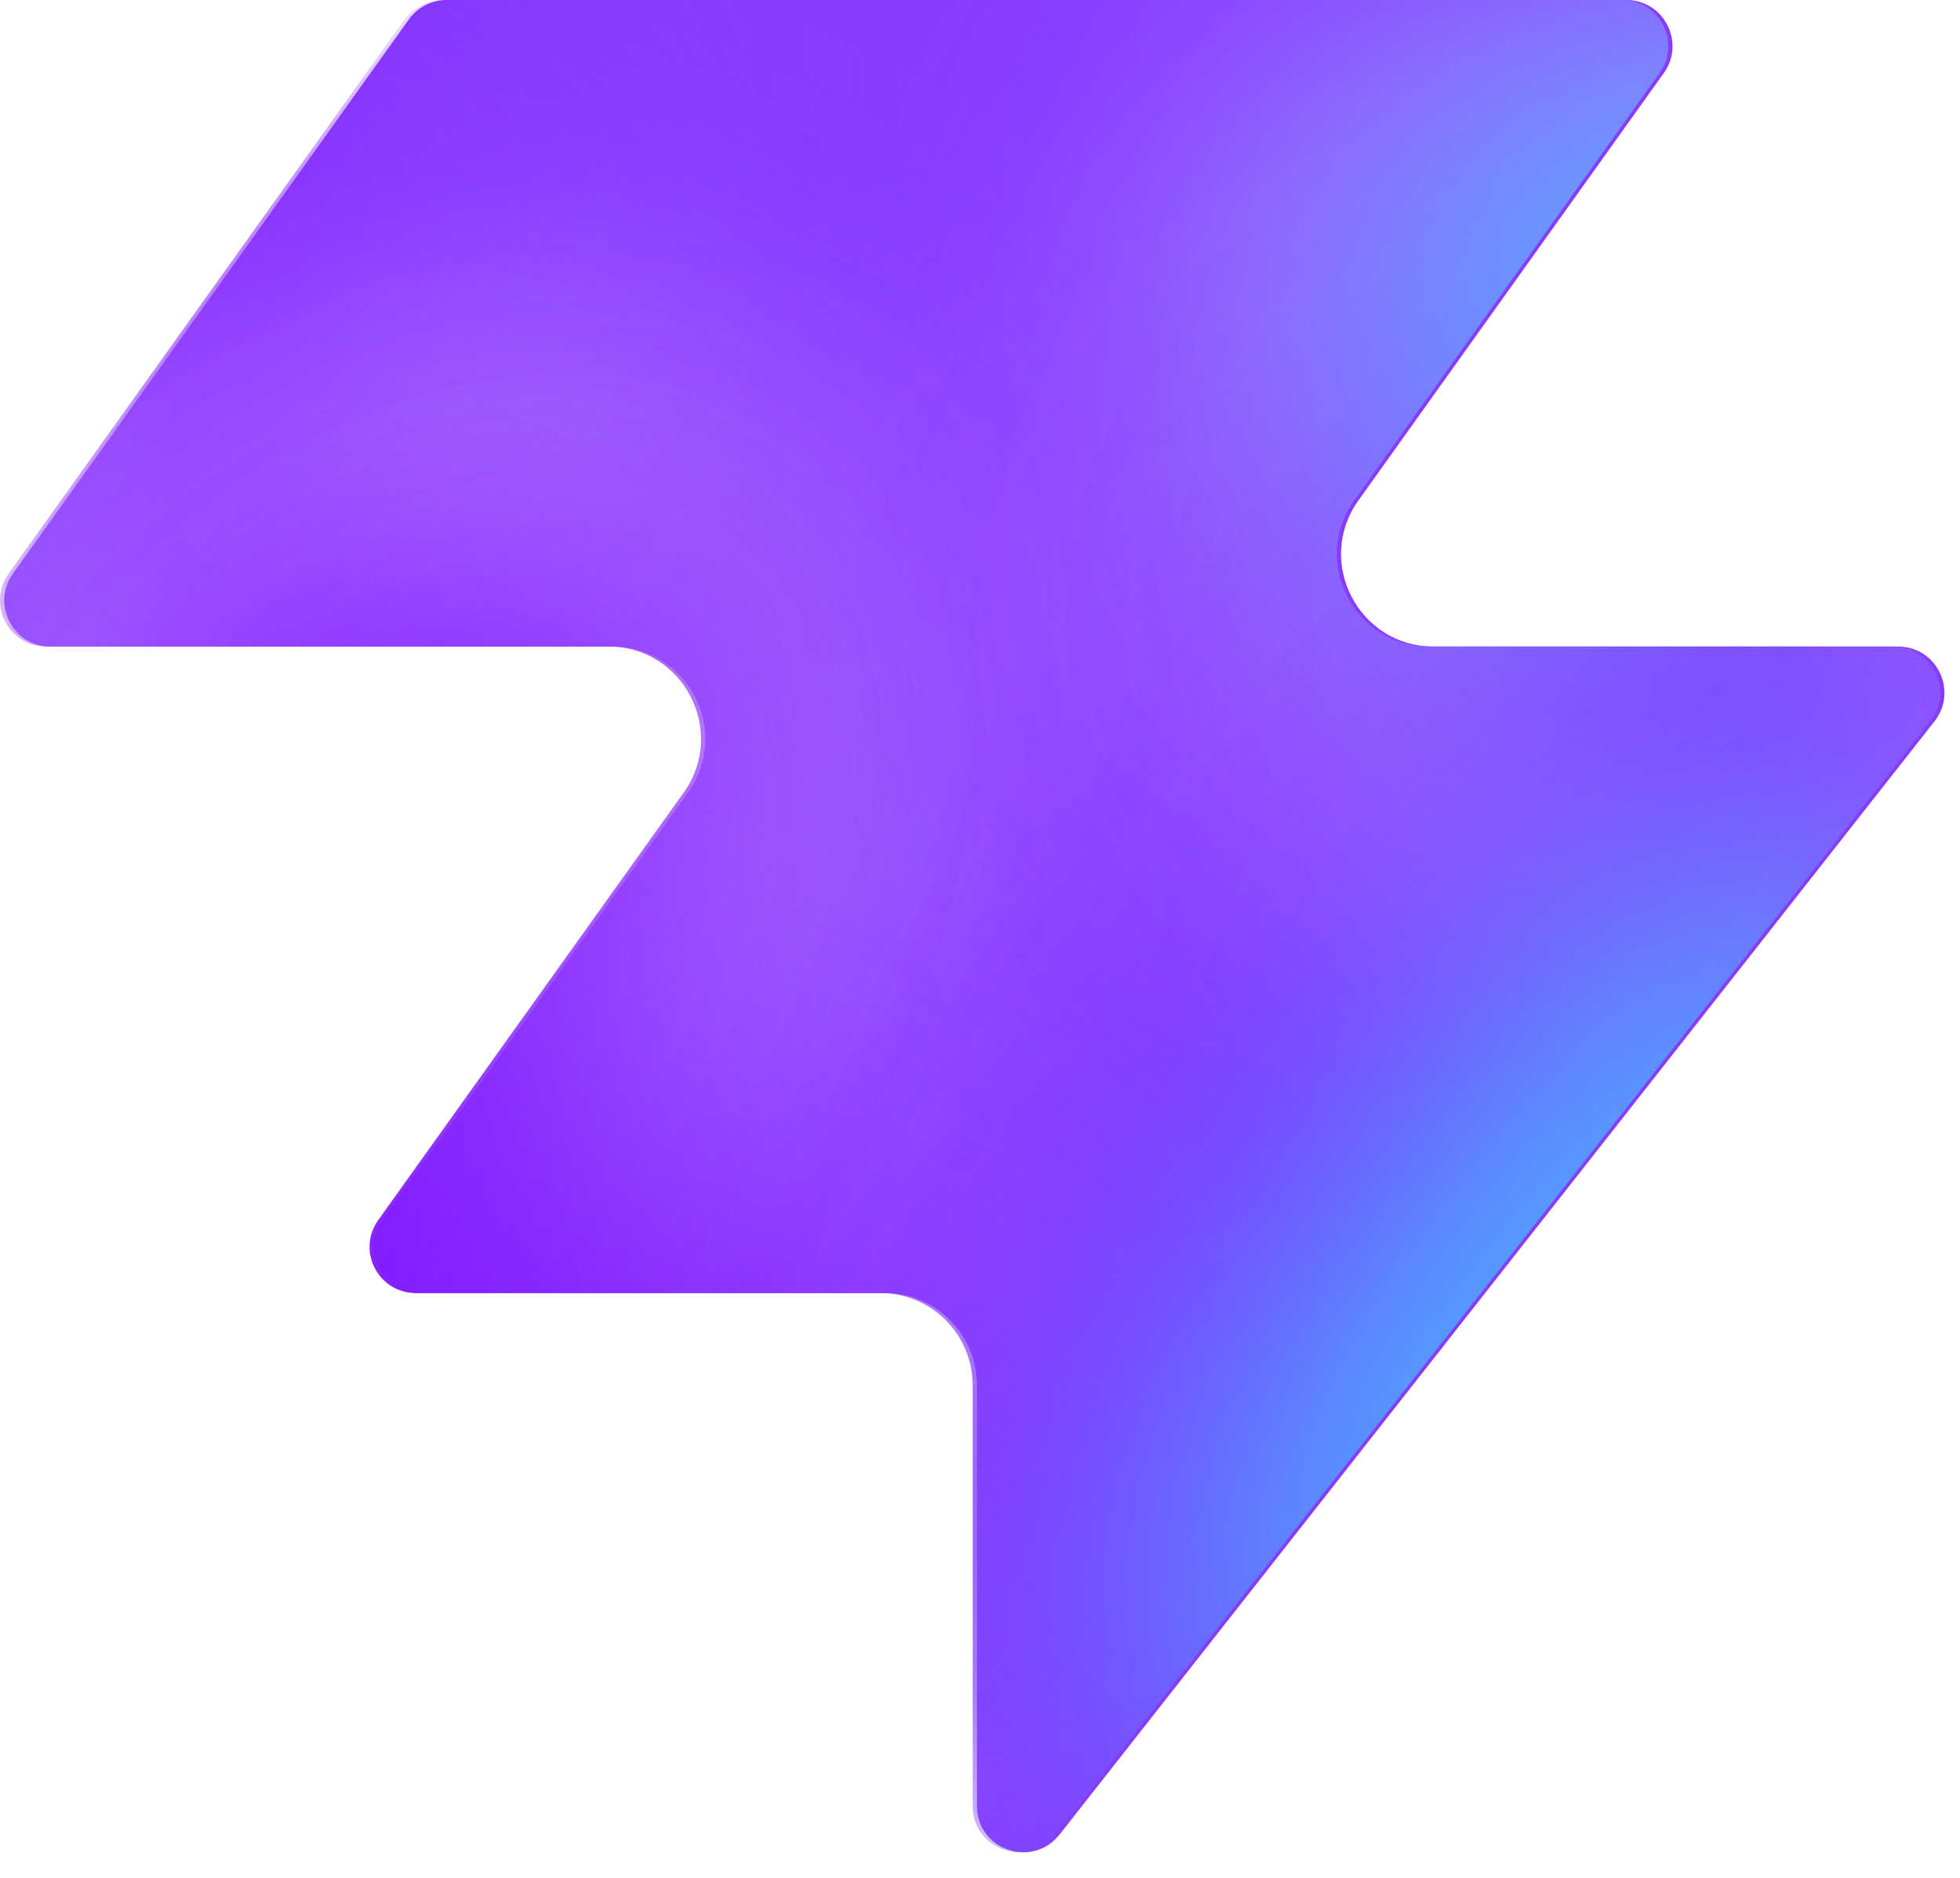
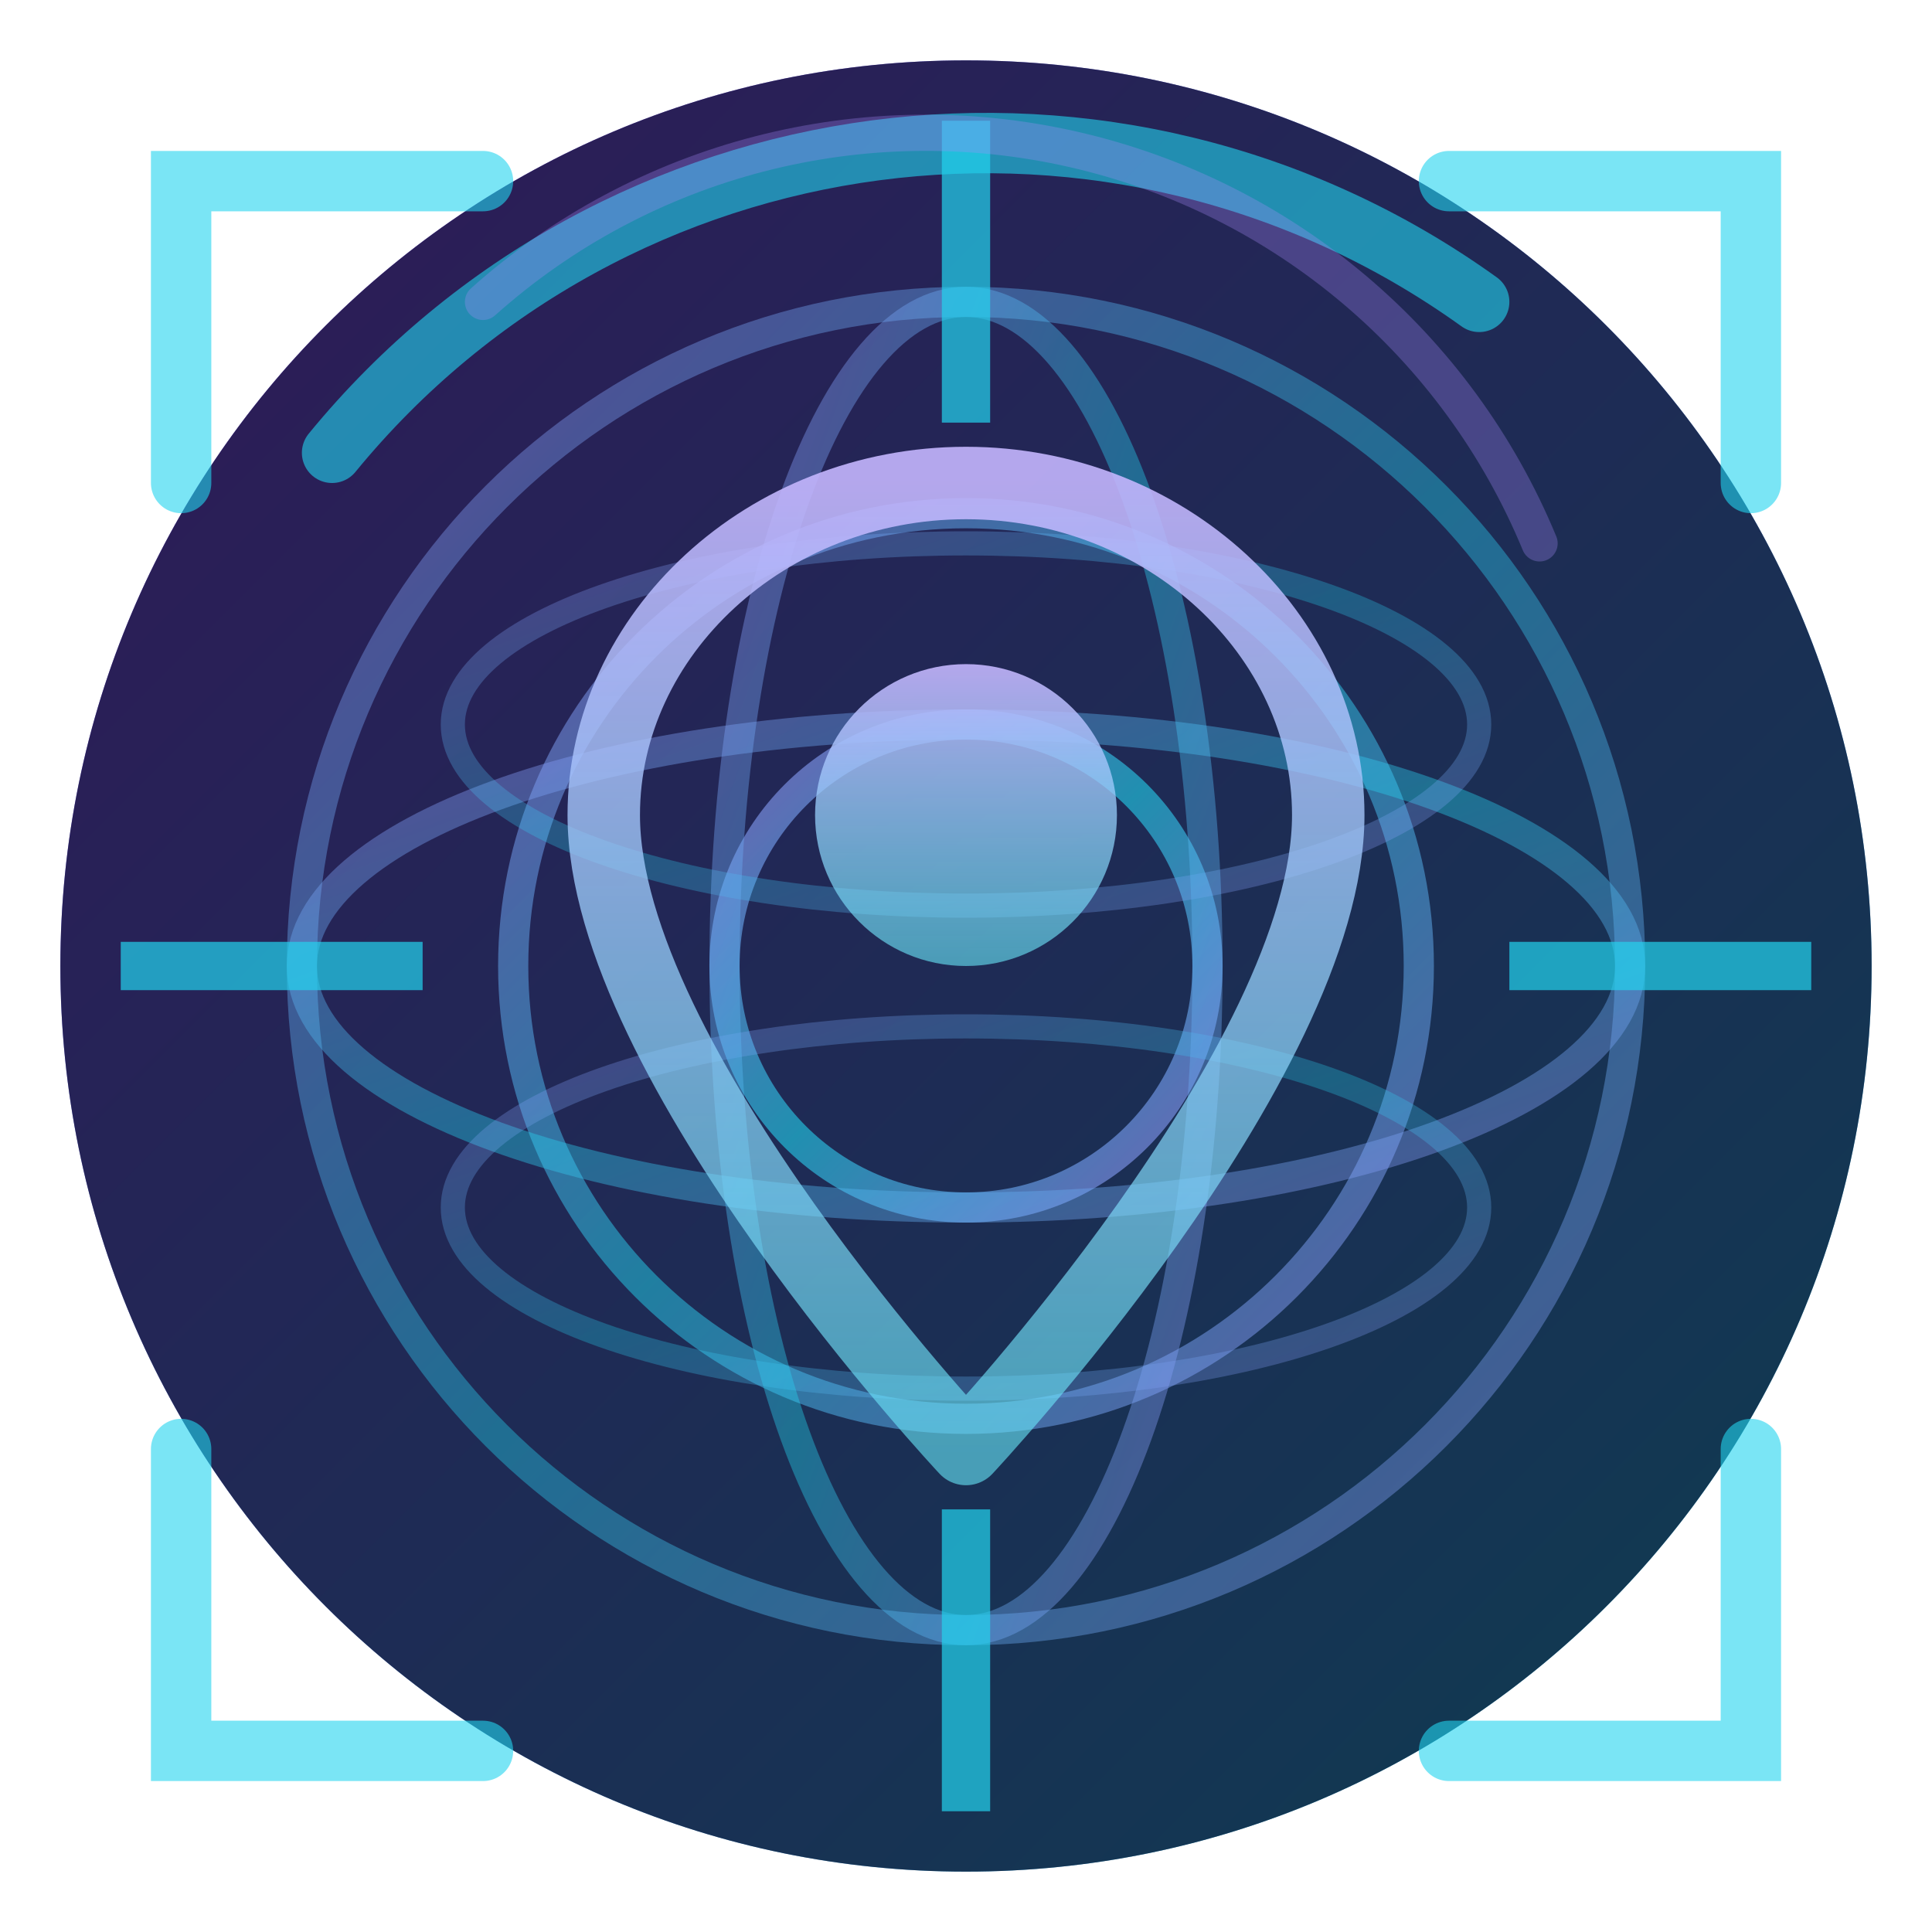
- <svg xmlns="http://www.w3.org/2000/svg" width="48" height="46" fill="none" viewBox="0 0 48 46">
-   <path fill="#863bff" d="M25.946 44.938c-.664.845-2.021.375-2.021-.698V33.937a2.26 2.26 0 0 0-2.262-2.262H10.287c-.92 0-1.456-1.04-.92-1.788l7.48-10.471c1.07-1.497 0-3.578-1.842-3.578H1.237c-.92 0-1.456-1.04-.92-1.788L10.013.474c.214-.297.556-.474.92-.474h28.894c.92 0 1.456 1.04.92 1.788l-7.48 10.471c-1.07 1.498 0 3.579 1.842 3.579h11.377c.943 0 1.473 1.088.89 1.83L25.947 44.94z" style="fill:#863bff;fill:color(display-p3 .525 .23 1);fill-opacity:1" />
-   <mask id="a" width="48" height="46" x="0" y="0" maskUnits="userSpaceOnUse" style="mask-type:alpha">
-     <path fill="#000" d="M25.842 44.938c-.664.844-2.021.375-2.021-.698V33.937a2.26 2.26 0 0 0-2.262-2.262H10.183c-.92 0-1.456-1.04-.92-1.788l7.48-10.471c1.07-1.498 0-3.579-1.842-3.579H1.133c-.92 0-1.456-1.04-.92-1.787L9.91.473c.214-.297.556-.474.92-.474h28.894c.92 0 1.456 1.04.92 1.788l-7.48 10.471c-1.07 1.498 0 3.578 1.842 3.578h11.377c.943 0 1.473 1.088.89 1.832L25.843 44.94z" style="fill:#000;fill-opacity:1" />
-   </mask>
-   <g mask="url(#a)">
-     <g filter="url(#b)">
-       <ellipse cx="5.508" cy="14.704" fill="#ede6ff" rx="5.508" ry="14.704" style="fill:#ede6ff;fill:color(display-p3 .927 .903 1);fill-opacity:1" transform="matrix(.00324 1 1 -.00324 -4.47 31.516)" />
-     </g>
-     <g filter="url(#c)">
-       <ellipse cx="10.399" cy="29.851" fill="#ede6ff" rx="10.399" ry="29.851" style="fill:#ede6ff;fill:color(display-p3 .927 .903 1);fill-opacity:1" transform="matrix(.00324 1 1 -.00324 -39.328 7.883)" />
-     </g>
-     <g filter="url(#d)">
-       <ellipse cx="5.508" cy="30.487" fill="#7e14ff" rx="5.508" ry="30.487" style="fill:#7e14ff;fill:color(display-p3 .492 .077 1);fill-opacity:1" transform="rotate(89.814 -25.913 -14.639)scale(1 -1)" />
-     </g>
-     <g filter="url(#e)">
-       <ellipse cx="5.508" cy="30.599" fill="#7e14ff" rx="5.508" ry="30.599" style="fill:#7e14ff;fill:color(display-p3 .492 .077 1);fill-opacity:1" transform="rotate(89.814 -32.644 -3.334)scale(1 -1)" />
-     </g>
-     <g filter="url(#f)">
-       <ellipse cx="5.508" cy="30.599" fill="#7e14ff" rx="5.508" ry="30.599" style="fill:#7e14ff;fill:color(display-p3 .492 .077 1);fill-opacity:1" transform="matrix(.00324 1 1 -.00324 -34.34 30.47)" />
-     </g>
-     <g filter="url(#g)">
-       <ellipse cx="14.072" cy="22.078" fill="#ede6ff" rx="14.072" ry="22.078" style="fill:#ede6ff;fill:color(display-p3 .927 .903 1);fill-opacity:1" transform="rotate(93.35 24.506 48.493)scale(-1 1)" />
-     </g>
-     <g filter="url(#h)">
-       <ellipse cx="3.47" cy="21.501" fill="#7e14ff" rx="3.47" ry="21.501" style="fill:#7e14ff;fill:color(display-p3 .492 .077 1);fill-opacity:1" transform="rotate(89.009 28.708 47.59)scale(-1 1)" />
-     </g>
-     <g filter="url(#i)">
-       <ellipse cx="3.47" cy="21.501" fill="#7e14ff" rx="3.47" ry="21.501" style="fill:#7e14ff;fill:color(display-p3 .492 .077 1);fill-opacity:1" transform="rotate(89.009 28.708 47.59)scale(-1 1)" />
-     </g>
-     <g filter="url(#j)">
-       <ellipse cx=".387" cy="8.972" fill="#7e14ff" rx="4.407" ry="29.108" style="fill:#7e14ff;fill:color(display-p3 .492 .077 1);fill-opacity:1" transform="rotate(39.51 .387 8.972)" />
-     </g>
-     <g filter="url(#k)">
-       <ellipse cx="47.523" cy="-6.092" fill="#7e14ff" rx="4.407" ry="29.108" style="fill:#7e14ff;fill:color(display-p3 .492 .077 1);fill-opacity:1" transform="rotate(37.892 47.523 -6.092)" />
-     </g>
-     <g filter="url(#l)">
-       <ellipse cx="41.412" cy="6.333" fill="#47bfff" rx="5.971" ry="9.665" style="fill:#47bfff;fill:color(display-p3 .28 .748 1);fill-opacity:1" transform="rotate(37.892 41.412 6.333)" />
-     </g>
-     <g filter="url(#m)">
-       <ellipse cx="-1.879" cy="38.332" fill="#7e14ff" rx="4.407" ry="29.108" style="fill:#7e14ff;fill:color(display-p3 .492 .077 1);fill-opacity:1" transform="rotate(37.892 -1.88 38.332)" />
-     </g>
-     <g filter="url(#n)">
-       <ellipse cx="-1.879" cy="38.332" fill="#7e14ff" rx="4.407" ry="29.108" style="fill:#7e14ff;fill:color(display-p3 .492 .077 1);fill-opacity:1" transform="rotate(37.892 -1.88 38.332)" />
-     </g>
-     <g filter="url(#o)">
-       <ellipse cx="35.651" cy="29.907" fill="#7e14ff" rx="4.407" ry="29.108" style="fill:#7e14ff;fill:color(display-p3 .492 .077 1);fill-opacity:1" transform="rotate(37.892 35.651 29.907)" />
-     </g>
-     <g filter="url(#p)">
-       <ellipse cx="38.418" cy="32.4" fill="#47bfff" rx="5.971" ry="15.297" style="fill:#47bfff;fill:color(display-p3 .28 .748 1);fill-opacity:1" transform="rotate(37.892 38.418 32.4)" />
-     </g>
-   </g>
+ <svg xmlns="http://www.w3.org/2000/svg" width="32" height="32" viewBox="0 0 32 32">
  <defs>
-     <filter id="b" width="60.045" height="41.654" x="-19.77" y="16.149" color-interpolation-filters="sRGB" filterUnits="userSpaceOnUse">
-       <feFlood flood-opacity="0" result="BackgroundImageFix" />
-       <feBlend in="SourceGraphic" in2="BackgroundImageFix" result="shape" />
-       <feGaussianBlur result="effect1_foregroundBlur_2002_17158" stdDeviation="7.659" />
-     </filter>
-     <filter id="c" width="90.34" height="51.437" x="-54.613" y="-7.533" color-interpolation-filters="sRGB" filterUnits="userSpaceOnUse">
-       <feFlood flood-opacity="0" result="BackgroundImageFix" />
-       <feBlend in="SourceGraphic" in2="BackgroundImageFix" result="shape" />
-       <feGaussianBlur result="effect1_foregroundBlur_2002_17158" stdDeviation="7.659" />
-     </filter>
-     <filter id="d" width="79.355" height="29.4" x="-49.64" y="2.03" color-interpolation-filters="sRGB" filterUnits="userSpaceOnUse">
-       <feFlood flood-opacity="0" result="BackgroundImageFix" />
-       <feBlend in="SourceGraphic" in2="BackgroundImageFix" result="shape" />
-       <feGaussianBlur result="effect1_foregroundBlur_2002_17158" stdDeviation="4.596" />
-     </filter>
-     <filter id="e" width="79.579" height="29.4" x="-45.045" y="20.029" color-interpolation-filters="sRGB" filterUnits="userSpaceOnUse">
-       <feFlood flood-opacity="0" result="BackgroundImageFix" />
-       <feBlend in="SourceGraphic" in2="BackgroundImageFix" result="shape" />
-       <feGaussianBlur result="effect1_foregroundBlur_2002_17158" stdDeviation="4.596" />
-     </filter>
-     <filter id="f" width="79.579" height="29.4" x="-43.513" y="21.178" color-interpolation-filters="sRGB" filterUnits="userSpaceOnUse">
-       <feFlood flood-opacity="0" result="BackgroundImageFix" />
-       <feBlend in="SourceGraphic" in2="BackgroundImageFix" result="shape" />
-       <feGaussianBlur result="effect1_foregroundBlur_2002_17158" stdDeviation="4.596" />
-     </filter>
-     <filter id="g" width="74.749" height="58.852" x="15.756" y="-17.901" color-interpolation-filters="sRGB" filterUnits="userSpaceOnUse">
-       <feFlood flood-opacity="0" result="BackgroundImageFix" />
-       <feBlend in="SourceGraphic" in2="BackgroundImageFix" result="shape" />
-       <feGaussianBlur result="effect1_foregroundBlur_2002_17158" stdDeviation="7.659" />
-     </filter>
-     <filter id="h" width="61.377" height="25.362" x="23.548" y="2.284" color-interpolation-filters="sRGB" filterUnits="userSpaceOnUse">
-       <feFlood flood-opacity="0" result="BackgroundImageFix" />
-       <feBlend in="SourceGraphic" in2="BackgroundImageFix" result="shape" />
-       <feGaussianBlur result="effect1_foregroundBlur_2002_17158" stdDeviation="4.596" />
-     </filter>
-     <filter id="i" width="61.377" height="25.362" x="23.548" y="2.284" color-interpolation-filters="sRGB" filterUnits="userSpaceOnUse">
-       <feFlood flood-opacity="0" result="BackgroundImageFix" />
-       <feBlend in="SourceGraphic" in2="BackgroundImageFix" result="shape" />
-       <feGaussianBlur result="effect1_foregroundBlur_2002_17158" stdDeviation="4.596" />
-     </filter>
-     <filter id="j" width="56.045" height="63.649" x="-27.636" y="-22.853" color-interpolation-filters="sRGB" filterUnits="userSpaceOnUse">
-       <feFlood flood-opacity="0" result="BackgroundImageFix" />
-       <feBlend in="SourceGraphic" in2="BackgroundImageFix" result="shape" />
-       <feGaussianBlur result="effect1_foregroundBlur_2002_17158" stdDeviation="4.596" />
-     </filter>
-     <filter id="k" width="54.814" height="64.646" x="20.116" y="-38.415" color-interpolation-filters="sRGB" filterUnits="userSpaceOnUse">
-       <feFlood flood-opacity="0" result="BackgroundImageFix" />
-       <feBlend in="SourceGraphic" in2="BackgroundImageFix" result="shape" />
-       <feGaussianBlur result="effect1_foregroundBlur_2002_17158" stdDeviation="4.596" />
-     </filter>
-     <filter id="l" width="33.541" height="35.313" x="24.641" y="-11.323" color-interpolation-filters="sRGB" filterUnits="userSpaceOnUse">
-       <feFlood flood-opacity="0" result="BackgroundImageFix" />
-       <feBlend in="SourceGraphic" in2="BackgroundImageFix" result="shape" />
-       <feGaussianBlur result="effect1_foregroundBlur_2002_17158" stdDeviation="4.596" />
-     </filter>
-     <filter id="m" width="54.814" height="64.646" x="-29.286" y="6.009" color-interpolation-filters="sRGB" filterUnits="userSpaceOnUse">
-       <feFlood flood-opacity="0" result="BackgroundImageFix" />
-       <feBlend in="SourceGraphic" in2="BackgroundImageFix" result="shape" />
-       <feGaussianBlur result="effect1_foregroundBlur_2002_17158" stdDeviation="4.596" />
-     </filter>
-     <filter id="n" width="54.814" height="64.646" x="-29.286" y="6.009" color-interpolation-filters="sRGB" filterUnits="userSpaceOnUse">
-       <feFlood flood-opacity="0" result="BackgroundImageFix" />
-       <feBlend in="SourceGraphic" in2="BackgroundImageFix" result="shape" />
-       <feGaussianBlur result="effect1_foregroundBlur_2002_17158" stdDeviation="4.596" />
-     </filter>
-     <filter id="o" width="54.814" height="64.646" x="8.244" y="-2.416" color-interpolation-filters="sRGB" filterUnits="userSpaceOnUse">
-       <feFlood flood-opacity="0" result="BackgroundImageFix" />
-       <feBlend in="SourceGraphic" in2="BackgroundImageFix" result="shape" />
-       <feGaussianBlur result="effect1_foregroundBlur_2002_17158" stdDeviation="4.596" />
-     </filter>
-     <filter id="p" width="39.409" height="43.623" x="18.713" y="10.588" color-interpolation-filters="sRGB" filterUnits="userSpaceOnUse">
-       <feFlood flood-opacity="0" result="BackgroundImageFix" />
-       <feBlend in="SourceGraphic" in2="BackgroundImageFix" result="shape" />
-       <feGaussianBlur result="effect1_foregroundBlur_2002_17158" stdDeviation="4.596" />
-     </filter>
+     <linearGradient id="bg" x1="0" y1="0" x2="1" y2="1">
+       <stop offset="0%" stop-color="#7c3aed" />
+       <stop offset="100%" stop-color="#06b6d4" />
+     </linearGradient>
+     <linearGradient id="glow" x1="0" y1="0" x2="0" y2="1">
+       <stop offset="0%" stop-color="#c4b5fd" stop-opacity="0.9" />
+       <stop offset="100%" stop-color="#67e8f9" stop-opacity="0.6" />
+     </linearGradient>
+     <linearGradient id="ring" x1="0" y1="0" x2="1" y2="1">
+       <stop offset="0%" stop-color="#a78bfa" />
+       <stop offset="50%" stop-color="#22d3ee" />
+       <stop offset="100%" stop-color="#a78bfa" />
+     </linearGradient>
  </defs>
+   <circle cx="16" cy="16" r="15" fill="url(#bg)" />
+   <circle cx="16" cy="16" r="15" fill="#0f0a1a" opacity="0.7" />
+   <circle cx="16" cy="16" r="11" fill="none" stroke="url(#ring)" stroke-width="0.5" opacity="0.4" />
+   <circle cx="16" cy="16" r="7.5" fill="none" stroke="url(#ring)" stroke-width="0.5" opacity="0.5" />
+   <circle cx="16" cy="16" r="4" fill="none" stroke="url(#ring)" stroke-width="0.5" opacity="0.6" />
+   <ellipse cx="16" cy="16" rx="11" ry="4" fill="none" stroke="url(#ring)" stroke-width="0.5" opacity="0.4" />
+   <ellipse cx="16" cy="12" rx="8.5" ry="3" fill="none" stroke="url(#ring)" stroke-width="0.4" opacity="0.3" />
+   <ellipse cx="16" cy="20" rx="8.5" ry="3" fill="none" stroke="url(#ring)" stroke-width="0.4" opacity="0.3" />
+   <ellipse cx="16" cy="16" rx="4" ry="11" fill="none" stroke="url(#ring)" stroke-width="0.5" opacity="0.4" />
+   <line x1="16" y1="2" x2="16" y2="7" stroke="#22d3ee" stroke-width="0.8" opacity="0.7" />
+   <line x1="16" y1="25" x2="16" y2="30" stroke="#22d3ee" stroke-width="0.8" opacity="0.7" />
+   <line x1="2" y1="16" x2="7" y2="16" stroke="#22d3ee" stroke-width="0.8" opacity="0.7" />
+   <line x1="25" y1="16" x2="30" y2="16" stroke="#22d3ee" stroke-width="0.8" opacity="0.7" />
+   <path d="M16 8c-3.3 0-6 2.5-6 5.5 0 4.1 6 10.5 6 10.5s6-6.4 6-10.5c0-3-2.7-5.5-6-5.5z" fill="none" stroke="url(#glow)" stroke-width="1.2" stroke-linejoin="round" />
+   <circle cx="16" cy="13.5" r="2.5" fill="url(#glow)" />
+   <path d="M5.5 7.5A14 14 0 0 1 24.5 5" fill="none" stroke="#22d3ee" stroke-width="1" stroke-linecap="round" opacity="0.6" />
+   <path d="M8 5A11 11 0 0 1 25.5 9" fill="none" stroke="#a78bfa" stroke-width="0.6" stroke-linecap="round" opacity="0.3" />
+   <path d="M3 8 L3 3 L8 3" fill="none" stroke="#22d3ee" stroke-width="1" stroke-linecap="round" opacity="0.6" />
+   <path d="M29 8 L29 3 L24 3" fill="none" stroke="#22d3ee" stroke-width="1" stroke-linecap="round" opacity="0.6" />
+   <path d="M3 24 L3 29 L8 29" fill="none" stroke="#22d3ee" stroke-width="1" stroke-linecap="round" opacity="0.6" />
+   <path d="M29 24 L29 29 L24 29" fill="none" stroke="#22d3ee" stroke-width="1" stroke-linecap="round" opacity="0.6" />
</svg>
